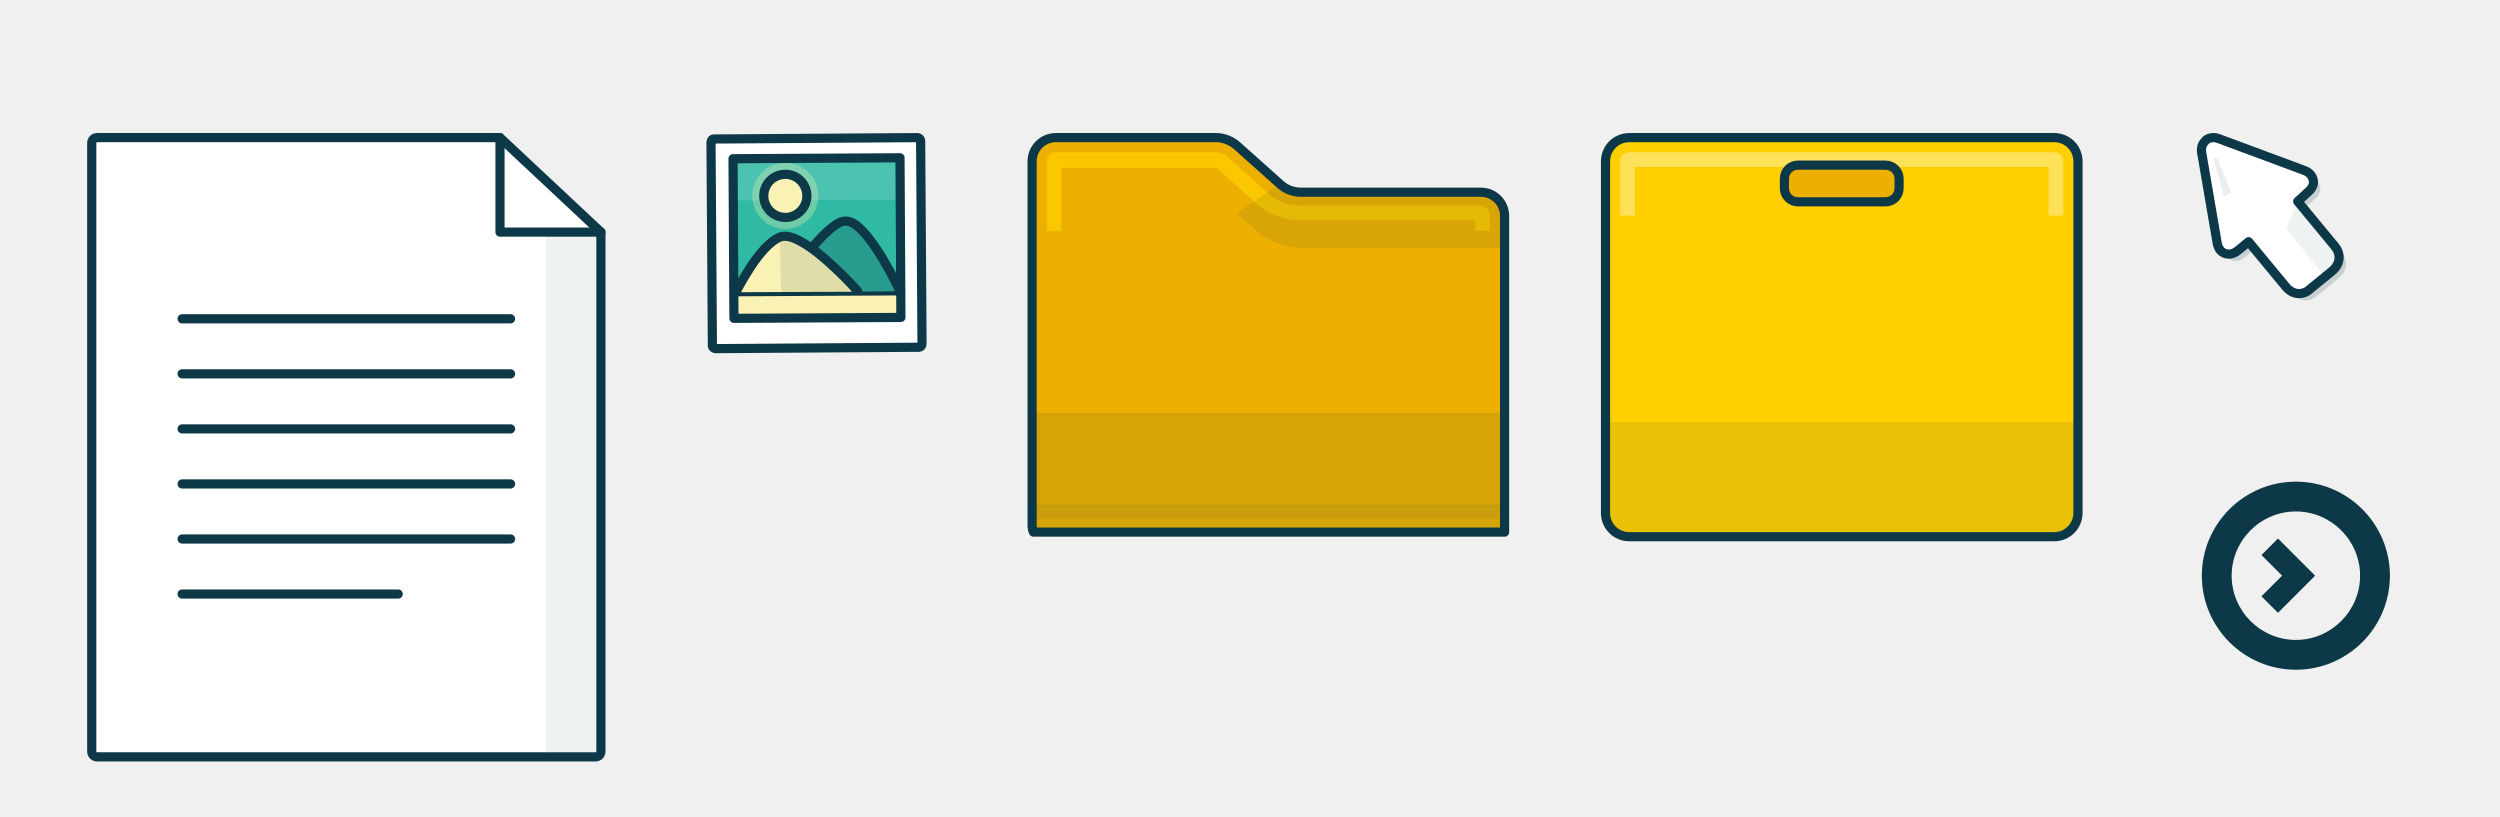
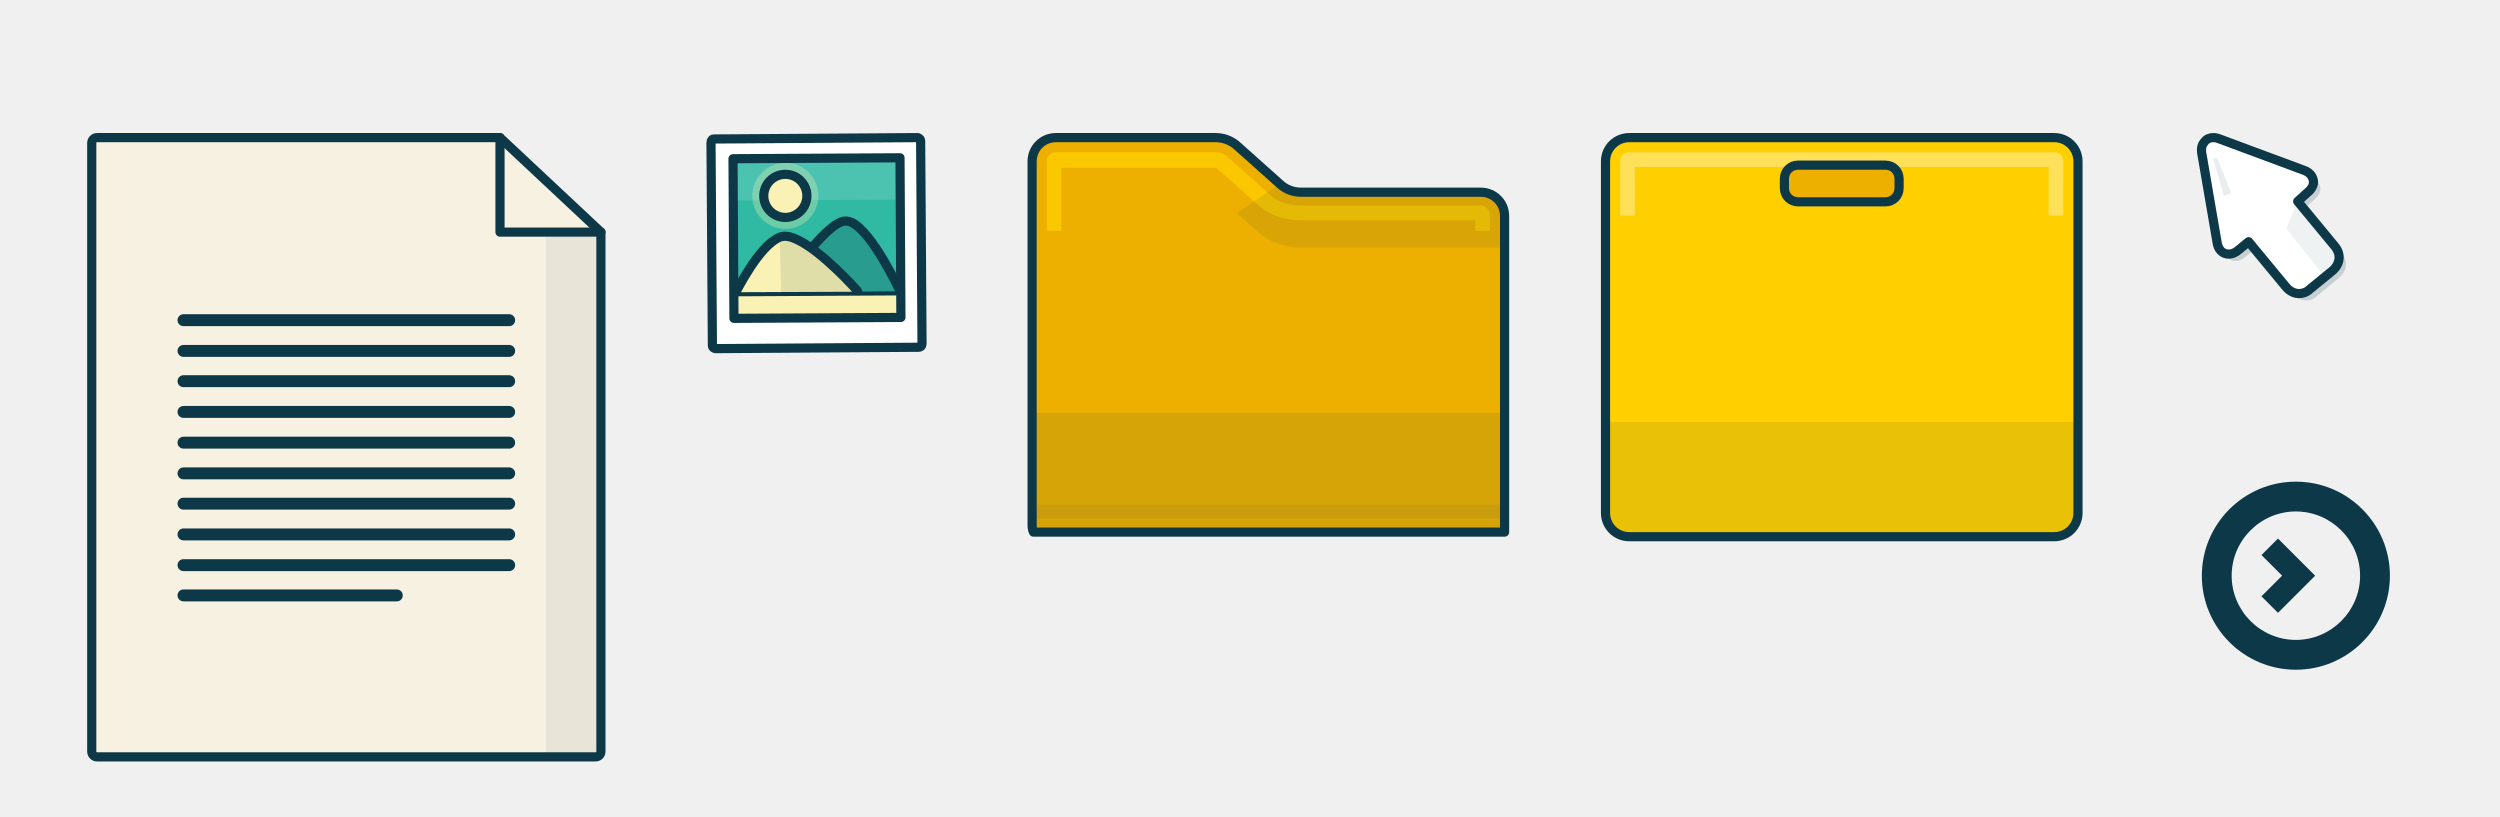
<svg xmlns="http://www.w3.org/2000/svg" viewBox="0 0 545 178" width="545" height="178">
  <defs>
    
  </defs>
  <g id="doc" transform="translate(20 30)">
    <path id="doc-ombre-pied" d="M6 133.6 L105 133.6 C105 134.5 104.3 135 103.4 135 L7.6 135 C6.7 135 6 134.5 6 133.6 Z" fill="#0d3847" opacity="0.16" />
-     <path id="doc-corps" d="M1.2 135 C0.5 135 0 134.5 0 133.8 L0 1.2 C0 0.5 0.5 0 1.2 0 L89 0 L111 20.6 L111 133.8 C111 134.5 110.5 135 109.8 135 L1.2 135 Z" fill="#ffffff" />
+     <path id="doc-corps" d="M1.2 135 C0.5 135 0 134.5 0 133.8 L0 1.2 C0 0.5 0.5 0 1.2 0 L89 0 L111 20.6 L111 133.8 C111 134.5 110.5 135 109.8 135 L1.2 135 Z" fill="#f7f1e2" />
    <path id="doc-ombre-droite" d="M99 20.6 L111 20.6 L111 133.8 C111 134.5 110.5 135 109.8 135 L99 135 Z" fill="#0d3847" opacity="0.07" />
-     <path id="doc-liseré-gauche" d="M0 1.2 C0 0.5 0.5 0 1.2 0 L5.4 0 L5.4 135 L1.2 135 C0.5 135 0 134.5 0 133.8 Z" fill="#ffffff" opacity="0.9" />
+     <path id="doc-liseré-gauche" d="M0 1.2 C0 0.5 0.5 0 1.2 0 L5.4 0 L5.4 135 L1.2 135 C0.5 135 0 134.5 0 133.8 Z" fill="#f7f1e2" opacity="0.9" />
    <path id="doc-corne-dessous" d="M111 20.6 L89 20.6 L89 0 Z" fill="#0d3847" opacity="0.13" />
-     <path id="doc-corne-rabat" d="M111 20.6 L89 20.6 L89 0 Z" fill="#ffffff" />
+     <path id="doc-corne-rabat" d="M111 20.6 L89 20.6 L89 0 Z" fill="#f7f1e2" />
    <path id="doc-corne-contour" d="M111 20.6 L89 20.6 L89 0" fill="none" stroke="#0d3847" stroke-width="2" stroke-linejoin="round" stroke-linecap="round" />
    <g id="doc-lignes-texte">
-       <rect id="doc-ligne-1" x="18.7" y="38.5" width="73.6" height="2" rx="1" fill="#0d3847" />
-       <rect id="doc-ligne-2" x="18.7" y="50.5" width="73.6" height="2" rx="1" fill="#0d3847" />
-       <rect id="doc-ligne-3" x="18.7" y="62.5" width="73.6" height="2" rx="1" fill="#0d3847" />
-       <rect id="doc-ligne-4" x="18.7" y="74.5" width="73.6" height="2" rx="1" fill="#0d3847" />
-       <rect id="doc-ligne-5" x="18.7" y="86.5" width="73.6" height="2" rx="1" fill="#0d3847" />
-       <rect id="doc-ligne-6" x="18.7" y="98.5" width="49.1" height="2" rx="1" fill="#0d3847" />
+       <rect id="doc-ligne-1" x="18.7" y="38.5" width="73.6" height="2.6" rx="1.3" fill="#0d3847" />
+       <rect id="doc-ligne-2" x="18.7" y="45.2" width="73.6" height="2.6" rx="1.3" fill="#0d3847" />
+       <rect id="doc-ligne-3" x="18.7" y="51.8" width="73.6" height="2.6" rx="1.3" fill="#0d3847" />
+       <rect id="doc-ligne-4" x="18.7" y="58.5" width="73.6" height="2.6" rx="1.3" fill="#0d3847" />
+       <rect id="doc-ligne-5" x="18.7" y="65.2" width="73.6" height="2.6" rx="1.3" fill="#0d3847" />
+       <rect id="doc-ligne-6" x="18.7" y="71.9" width="73.6" height="2.6" rx="1.3" fill="#0d3847" />
+       <rect id="doc-ligne-7" x="18.7" y="78.5" width="73.6" height="2.6" rx="1.3" fill="#0d3847" />
+       <rect id="doc-ligne-8" x="18.7" y="85.2" width="73.6" height="2.6" rx="1.3" fill="#0d3847" />
+       <rect id="doc-ligne-9" x="18.7" y="91.9" width="73.6" height="2.6" rx="1.3" fill="#0d3847" />
+       <rect id="doc-ligne-10" x="18.7" y="98.5" width="49.1" height="2.6" rx="1.3" fill="#0d3847" />
    </g>
    <path id="doc-contour" d="M1.2 135 C0.5 135 0 134.5 0 133.8 L0 1.2 C0 0.5 0.5 0 1.2 0 L89 0 L111 20.6 L111 133.8 C111 134.5 110.5 135 109.8 135 L1.2 135 Z" fill="none" stroke="#0d3847" stroke-width="2" stroke-linejoin="round" stroke-linecap="round" />
  </g>
  <g id="photo" transform="translate(155 30)">
    <path id="photo-cadre" d="M0.7 45.9 C0.4 45.8 0.3 45.6 0.3 45.3 L0 1 C0 0.8 0.1 0.6 0.2 0.5 C0.3 0.3 0.5 0.3 0.7 0.3 L45 0 C45.1 0 45.2 0 45.3 0.1 C45.5 0.2 45.7 0.4 45.7 0.7 L46 45 C46 45.2 45.9 45.4 45.8 45.5 C45.6 45.6 45.5 45.7 45.3 45.7 L1 46 C0.9 46 0.8 46 0.7 45.9 Z" fill="#ffffff" />
    <path id="photo-fond" d="M4.8 4.6 L41.2 4.4 L41.4 34.4 L5 34.6 Z" fill="#30baa3" />
    <path id="photo-ciel-haut" d="M4.8 4.6 L41.2 4.4 L41.3 13.5 L4.9 13.7 Z" fill="#ffffff" opacity="0.14" />
    <circle id="photo-soleil-halo" cx="16.2" cy="12.7" r="7.2" fill="#faf2b5" opacity="0.3" />
    <circle id="photo-soleil" cx="16.2" cy="12.7" r="4.7" fill="#faf2b5" />
    <circle id="photo-soleil-contour" cx="16.2" cy="12.7" r="4.7" fill="none" stroke="#0d3847" stroke-width="2" stroke-linejoin="round" stroke-linecap="round" />
    <path id="photo-montagne-arriere" d="M15 34.6 C14.8 34.4 14.6 34.1 14.7 33.6 C15.1 33 23.8 20.2 28.3 18.4 C29 18.1 29.8 18.1 30.7 18.5 C35.2 20.7 41 33 41.2 33.5 C41.4 33.9 41.2 34.3 40.6 34.5 L15.3 34.7 Z" fill="#0d3847" opacity="0.22" />
    <path id="photo-montagne-arriere-contour" d="M15 34.6 C14.8 34.4 14.6 34.1 14.7 33.6 C15.1 33 23.8 20.2 28.3 18.4 C29 18.1 29.8 18.1 30.7 18.5 C35.2 20.7 41 33 41.2 33.5 C41.4 33.9 41.2 34.3 40.6 34.5 L15.3 34.7 Z" fill="none" stroke="#0d3847" stroke-width="2" stroke-linejoin="round" stroke-linecap="round" />
    <path id="photo-montagne-avant" d="M5.8 34.7 C5.6 34.5 5.3 34.1 5.4 33.7 C5.7 33.3 10.4 23.6 15 21.7 C16 21.3 17.3 21.5 18.9 22.3 C24.2 24.8 31.6 33 31.9 33.4 C32.2 33.8 32 34.3 31.4 34.6 L6.1 34.7 Z" fill="#faf2b5" />
    <path id="photo-montagne-avant-flanc" d="M15 21.6 C16 21.3 17.3 21.5 18.9 22.3 C24.2 24.8 31.6 33 31.9 33.4 C32.2 33.8 32 34.3 31.4 34.6 L15.3 34.7 Z" fill="#0d3847" opacity="0.12" />
    <path id="photo-montagne-avant-contour" d="M5.8 34.7 C5.6 34.5 5.3 34.1 5.4 33.7 C5.7 33.3 10.4 23.6 15 21.7 C16 21.3 17.3 21.5 18.9 22.3 C24.2 24.8 31.6 33 31.9 33.4 C32.2 33.8 32 34.3 31.4 34.6 L6.1 34.7 Z" fill="none" stroke="#0d3847" stroke-width="2" stroke-linejoin="round" stroke-linecap="round" />
    <path id="photo-bande-sol" d="M5 34.6 L41.4 34.4 L41.4 39.2 L5 39.4 Z" fill="#faf2b5" />
    <path id="photo-fenetre-contour" d="M4.8 4.6 L41.2 4.4 L41.4 39.2 L5 39.4 Z" fill="none" stroke="#0d3847" stroke-width="2" stroke-linejoin="round" stroke-linecap="round" />
    <path id="photo-contour" d="M0.7 45.9 C0.4 45.8 0.3 45.6 0.3 45.3 L0 1 C0 0.8 0.1 0.6 0.2 0.5 C0.3 0.3 0.5 0.3 0.7 0.3 L45 0 C45.1 0 45.2 0 45.3 0.1 C45.5 0.2 45.7 0.4 45.7 0.7 L46 45 C46 45.2 45.9 45.4 45.8 45.5 C45.6 45.6 45.5 45.7 45.3 45.7 L1 46 C0.9 46 0.8 46 0.7 45.9 Z" fill="none" stroke="#0d3847" stroke-width="2" stroke-linejoin="round" stroke-linecap="round" />
  </g>
  <g id="folder-back" transform="translate(225 30)">
    <path id="folder-back-corps" d="M0.3 86 C0.1 85.6 0 85.1 0 84.5 L0 5.2 C0 2.3 2.3 0 5.2 0 L40 0 C41.7 0 43.3 0.6 44.6 1.7 L54 10.1 C55.3 11.3 56.9 11.9 58.6 11.9 L97.8 11.9 C100.7 11.9 103 14.2 103 17.1 L103 86 L0.3 86 Z" fill="#edb000" />
    <path id="folder-back-ombre-interieure" d="M0 60 L103 60 L103 86 L0.3 86 C0.1 85.6 0 85.1 0 84.5 Z" fill="#0d3847" opacity="0.1" />
    <path id="folder-back-liseré-languette" d="M5.2 3.2 L40 3.2 C41 3.2 41.8 3.5 42.5 4.1 L52 12.6 C53.6 14 55.9 14.8 58.6 14.8 L97.8 14.8 C99 14.8 99.8 15.9 99.8 17.1 L99.8 20.3 L96.6 20.3 L96.6 18 L58.6 18 C55 18 51.8 16.9 49.5 14.9 L40.2 6.6 L6.4 6.6 L6.4 20.3 L3.2 20.3 L3.2 5.2 C3.2 4 4 3.2 5.2 3.2 Z" fill="#ffcf00" opacity="0.75" />
    <path id="folder-back-ombre-epaulement" d="M54 10.1 C55.3 11.3 56.9 11.9 58.6 11.9 L97.8 11.9 C100.7 11.9 103 14.2 103 17.1 L103 24 L58.6 24 C55 24 51.6 22.7 49 20.4 L44.6 16.5 Z" fill="#0d3847" opacity="0.09" />
    <path id="folder-back-liseré-bas" d="M0 80 L103 80 L103 83 L0 83 Z" fill="#0d3847" opacity="0.07" />
    <path id="folder-back-contour" d="M0.3 86 C0.1 85.6 0 85.1 0 84.5 L0 5.2 C0 2.3 2.3 0 5.2 0 L40 0 C41.7 0 43.3 0.6 44.6 1.7 L54 10.1 C55.3 11.3 56.9 11.9 58.6 11.9 L97.8 11.9 C100.7 11.9 103 14.2 103 17.1 L103 86 L0.3 86 Z" fill="none" stroke="#0d3847" stroke-width="2" stroke-linejoin="round" stroke-linecap="round" />
  </g>
  <g id="folder-flap" transform="translate(350 30)">
    <path id="folder-flap-corps" d="M0 5.2 C0 2.3 2.3 0 5.2 0 L97.8 0 C100.7 0 103 2.3 103 5.2 L103 81.8 C103 84.7 100.7 87 97.8 87 L5.2 87 C2.3 87 0 84.7 0 81.8 Z" fill="#ffcf00" />
    <path id="folder-flap-bandeau-tete" d="M5.2 3.2 L97.8 3.2 C99 3.2 99.8 4 99.8 5.2 L99.8 17 L96.6 17 L96.6 6.4 L6.4 6.4 L6.4 17 L3.2 17 L3.2 5.2 C3.2 4 4 3.2 5.2 3.2 Z" fill="#ffffff" opacity="0.35" />
    <path id="folder-flap-ombre-basse" d="M0 62 L103 62 L103 81.8 C103 84.7 100.7 87 97.8 87 L5.2 87 C2.3 87 0 84.7 0 81.8 Z" fill="#0d3847" opacity="0.09" />
    <path id="folder-flap-prise" d="M42 6 L61 6 C62.7 6 64 7.3 64 9 L64 11 C64 12.7 62.7 14 61 14 L42 14 C40.3 14 39 12.7 39 11 L39 9 C39 7.3 40.3 6 42 6 Z" fill="#edb000" />
    <path id="folder-flap-prise-contour" d="M42 6 L61 6 C62.7 6 64 7.3 64 9 L64 11 C64 12.7 62.7 14 61 14 L42 14 C40.3 14 39 12.7 39 11 L39 9 C39 7.3 40.3 6 42 6 Z" fill="none" stroke="#0d3847" stroke-width="2" stroke-linejoin="round" stroke-linecap="round" />
    <path id="folder-flap-contour" d="M0 5.2 C0 2.3 2.3 0 5.2 0 L97.8 0 C100.7 0 103 2.3 103 5.2 L103 81.8 C103 84.7 100.7 87 97.8 87 L5.2 87 C2.3 87 0 84.7 0 81.8 Z" fill="none" stroke="#0d3847" stroke-width="2" stroke-linejoin="round" stroke-linecap="round" />
  </g>
  <g id="cursor" transform="translate(480 30)">
    <path id="cursor-ombre-portee" d="M22.7 35.5 C21.9 35.5 20.8 35.2 19.8 34 L11.7 24.2 L9.5 26 C8.8 26.6 8.1 26.9 7.4 26.9 C6 26.9 5 25.9 4.8 24.2 L1.5 5 C1.3 3.9 1.5 3 2.1 2.4 C2.5 1.8 3.2 1.5 4 1.5 C4.5 1.5 4.9 1.6 5.4 1.8 L23.7 8.6 C24.9 9 25.6 9.8 25.8 10.8 C26 11.7 25.5 12.7 24.5 13.5 L22.4 15.4 L30.5 25.2 C31.9 26.9 31.7 29 30 30.5 L25.1 34.5 C24.4 35.2 23.5 35.5 22.7 35.5 Z" fill="#0d3847" opacity="0.18" />
    <path id="cursor-corps" d="M21.2 34 C20.4 34 19.3 33.7 18.3 32.5 L10.2 22.7 L8 24.5 C7.3 25.1 6.6 25.4 5.9 25.4 C4.5 25.4 3.5 24.4 3.3 22.7 L0 3.5 C-0.2 2.4 0 1.5 0.6 0.9 C1 0.3 1.7 0 2.5 0 C3 0 3.4 0.1 3.9 0.3 L22.2 7.1 C23.4 7.5 24.1 8.3 24.3 9.3 C24.5 10.2 24 11.2 23 12 L20.9 13.9 L29 23.7 C30.4 25.4 30.2 27.5 28.5 29 L23.6 33 C22.9 33.7 22 34 21.2 34 Z" fill="#ffffff" />
    <path id="cursor-ombre-queue" d="M20.9 13.9 L29 23.7 C30.4 25.4 30.2 27.5 28.5 29 L26.8 30.4 L18.4 19.8 Z" fill="#0d3847" opacity="0.07" />
    <path id="cursor-reflet" d="M3.4 4.6 L6.4 12.1 L4.8 12.7 L2.6 5 C2.4 4.4 2.9 4.4 3.4 4.6 Z" fill="#0d3847" opacity="0.09" />
    <path id="cursor-contour" d="M21.2 34 C20.4 34 19.3 33.7 18.3 32.5 L10.2 22.7 L8 24.5 C7.3 25.1 6.6 25.4 5.9 25.4 C4.5 25.4 3.5 24.4 3.3 22.7 L0 3.5 C-0.2 2.4 0 1.5 0.6 0.9 C1 0.3 1.7 0 2.5 0 C3 0 3.4 0.1 3.9 0.3 L22.2 7.1 C23.4 7.5 24.1 8.3 24.3 9.3 C24.5 10.2 24 11.2 23 12 L20.9 13.9 L29 23.7 C30.4 25.4 30.2 27.5 28.5 29 L23.6 33 C22.9 33.7 22 34 21.2 34 Z" fill="none" stroke="#0d3847" stroke-width="2" stroke-linejoin="round" stroke-linecap="round" />
  </g>
  <g id="logo" transform="translate(480 105)">
    <path id="logo-anneau" d="M20.5 0 C31.8 0 41 9.2 41 20.5 C41 31.8 31.8 41 20.5 41 C9.2 41 0 31.8 0 20.5 C0 9.2 9.2 0 20.5 0 Z M20.5 6.5 C12.8 6.5 6.5 12.8 6.5 20.5 C6.5 28.2 12.8 34.5 20.5 34.5 C28.2 34.5 34.5 28.2 34.5 20.5 C34.5 12.8 28.2 6.5 20.5 6.5 Z" fill="#0d3847" fill-rule="evenodd" />
    <path id="logo-chevron" d="M16.6 12.4 L24.7 20.5 L16.6 28.6 L13 25 L17.5 20.5 L13 16 Z" fill="#0d3847" />
  </g>
</svg>
